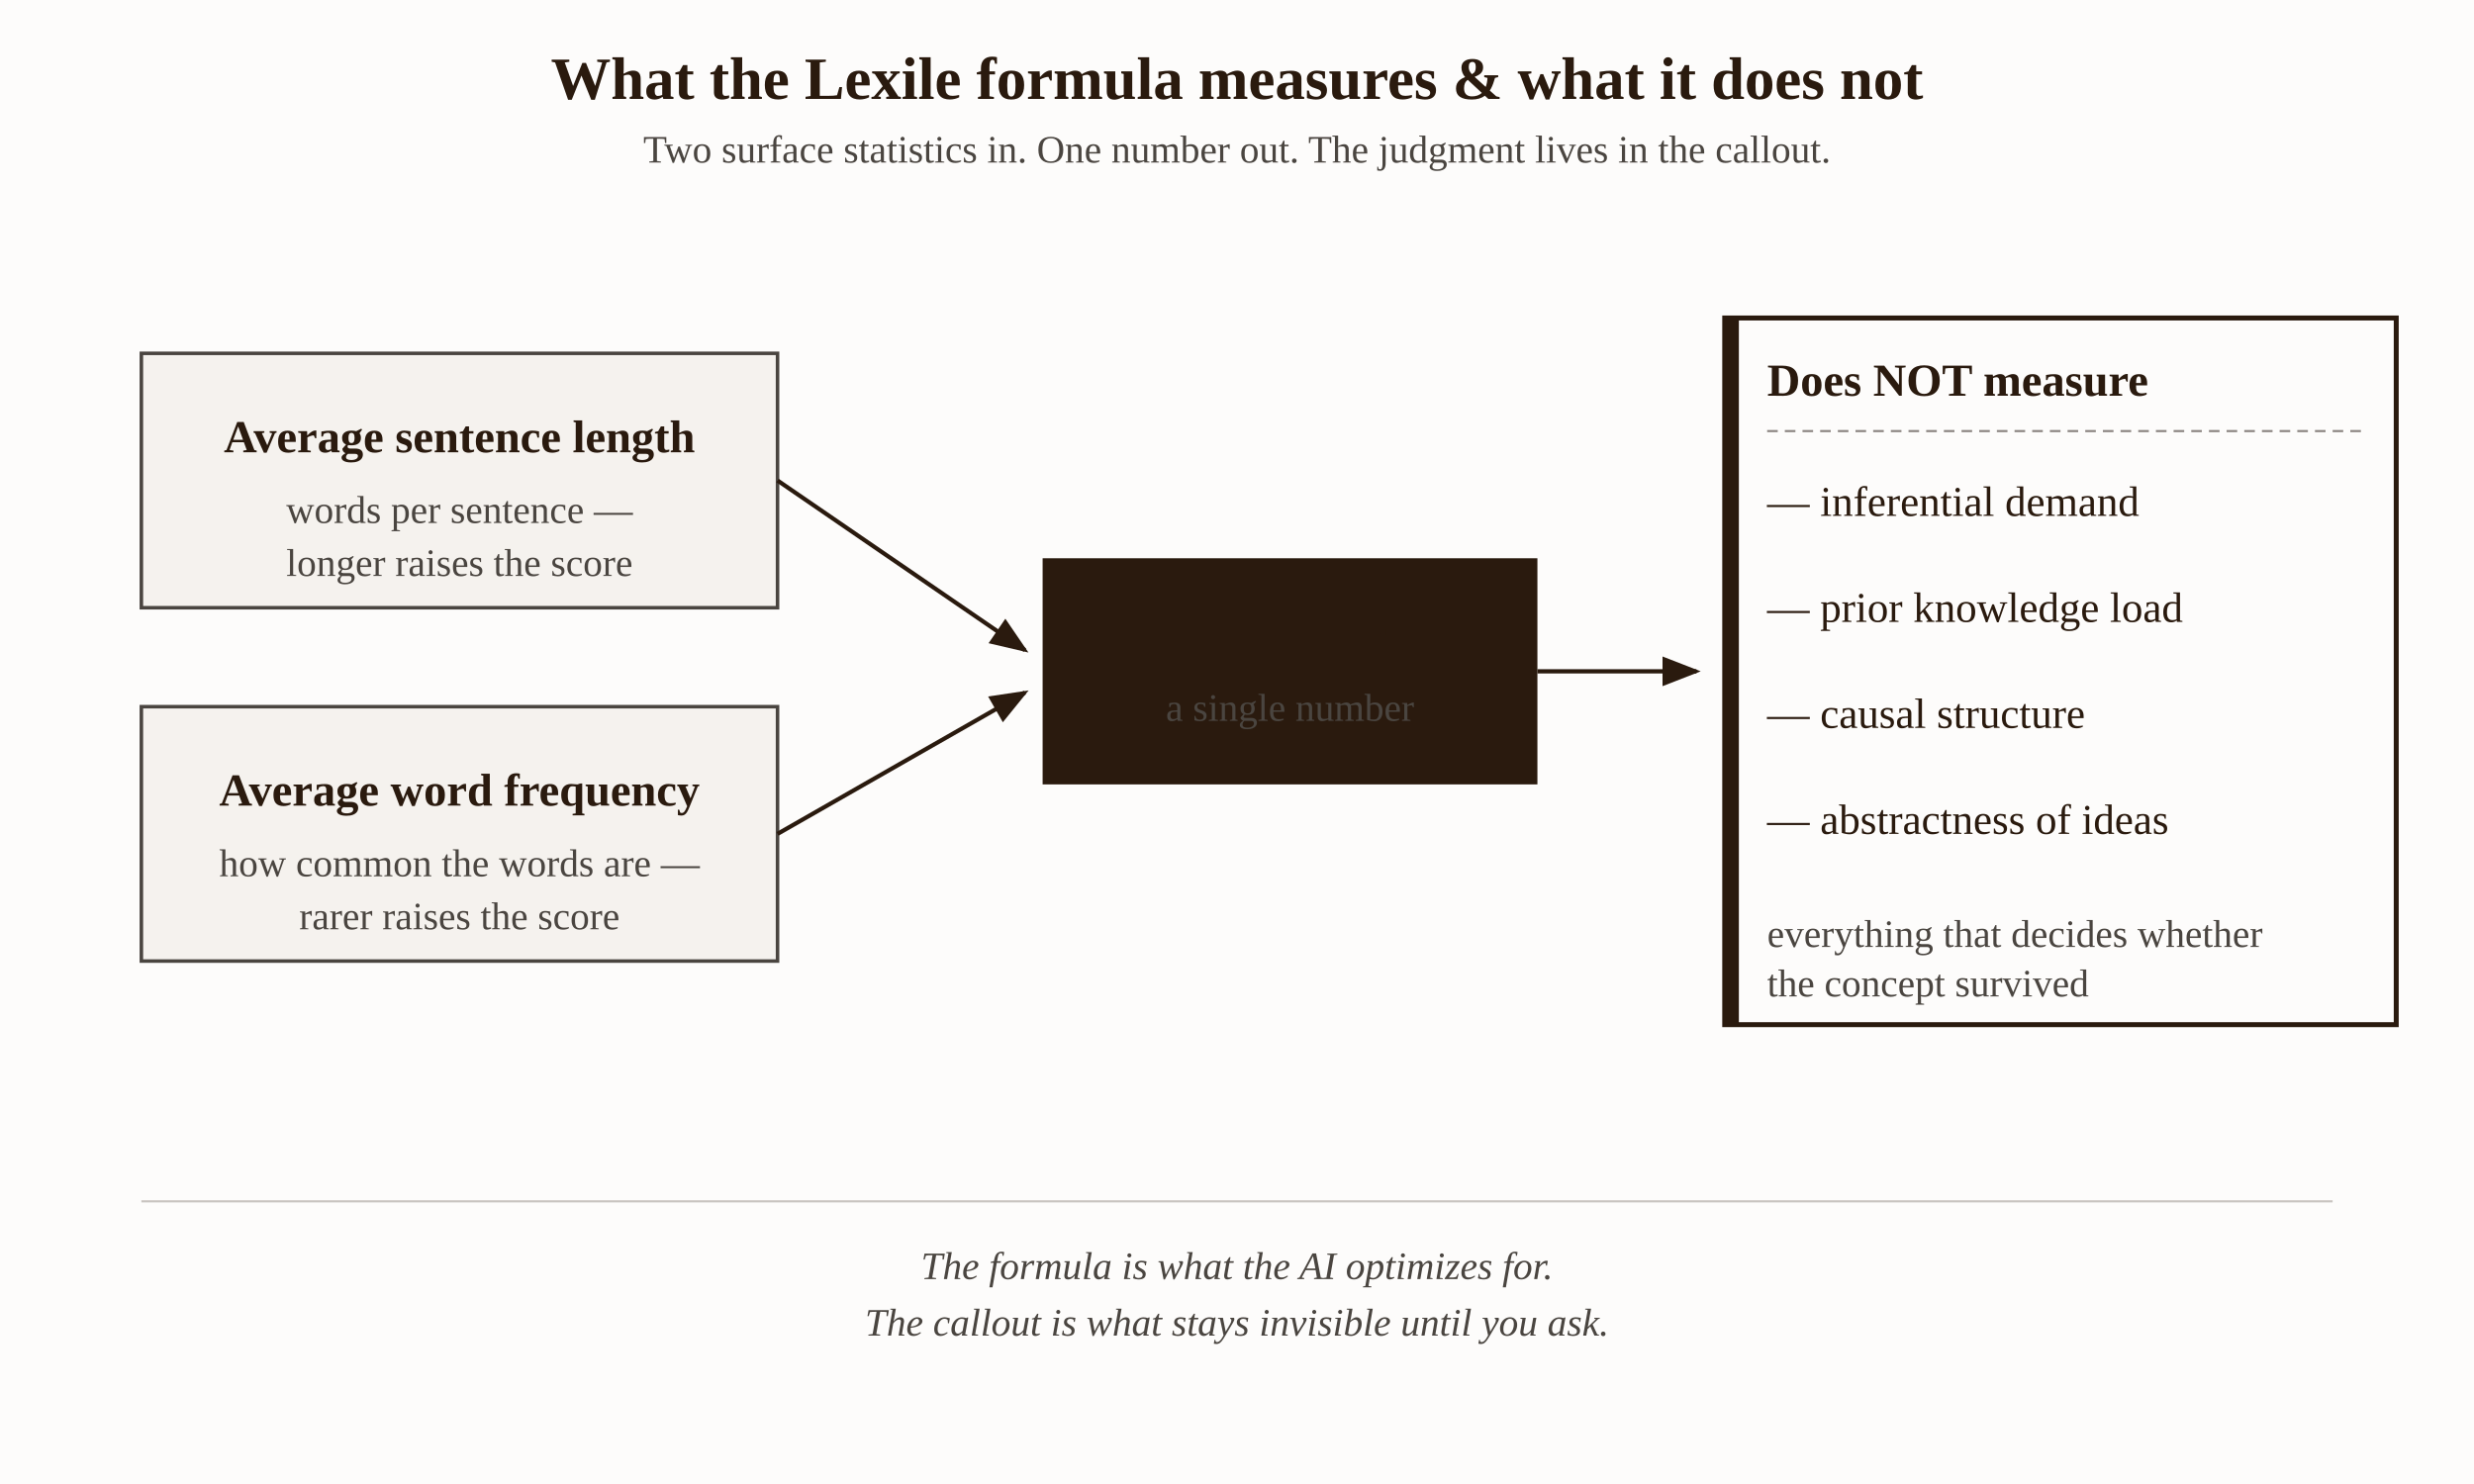
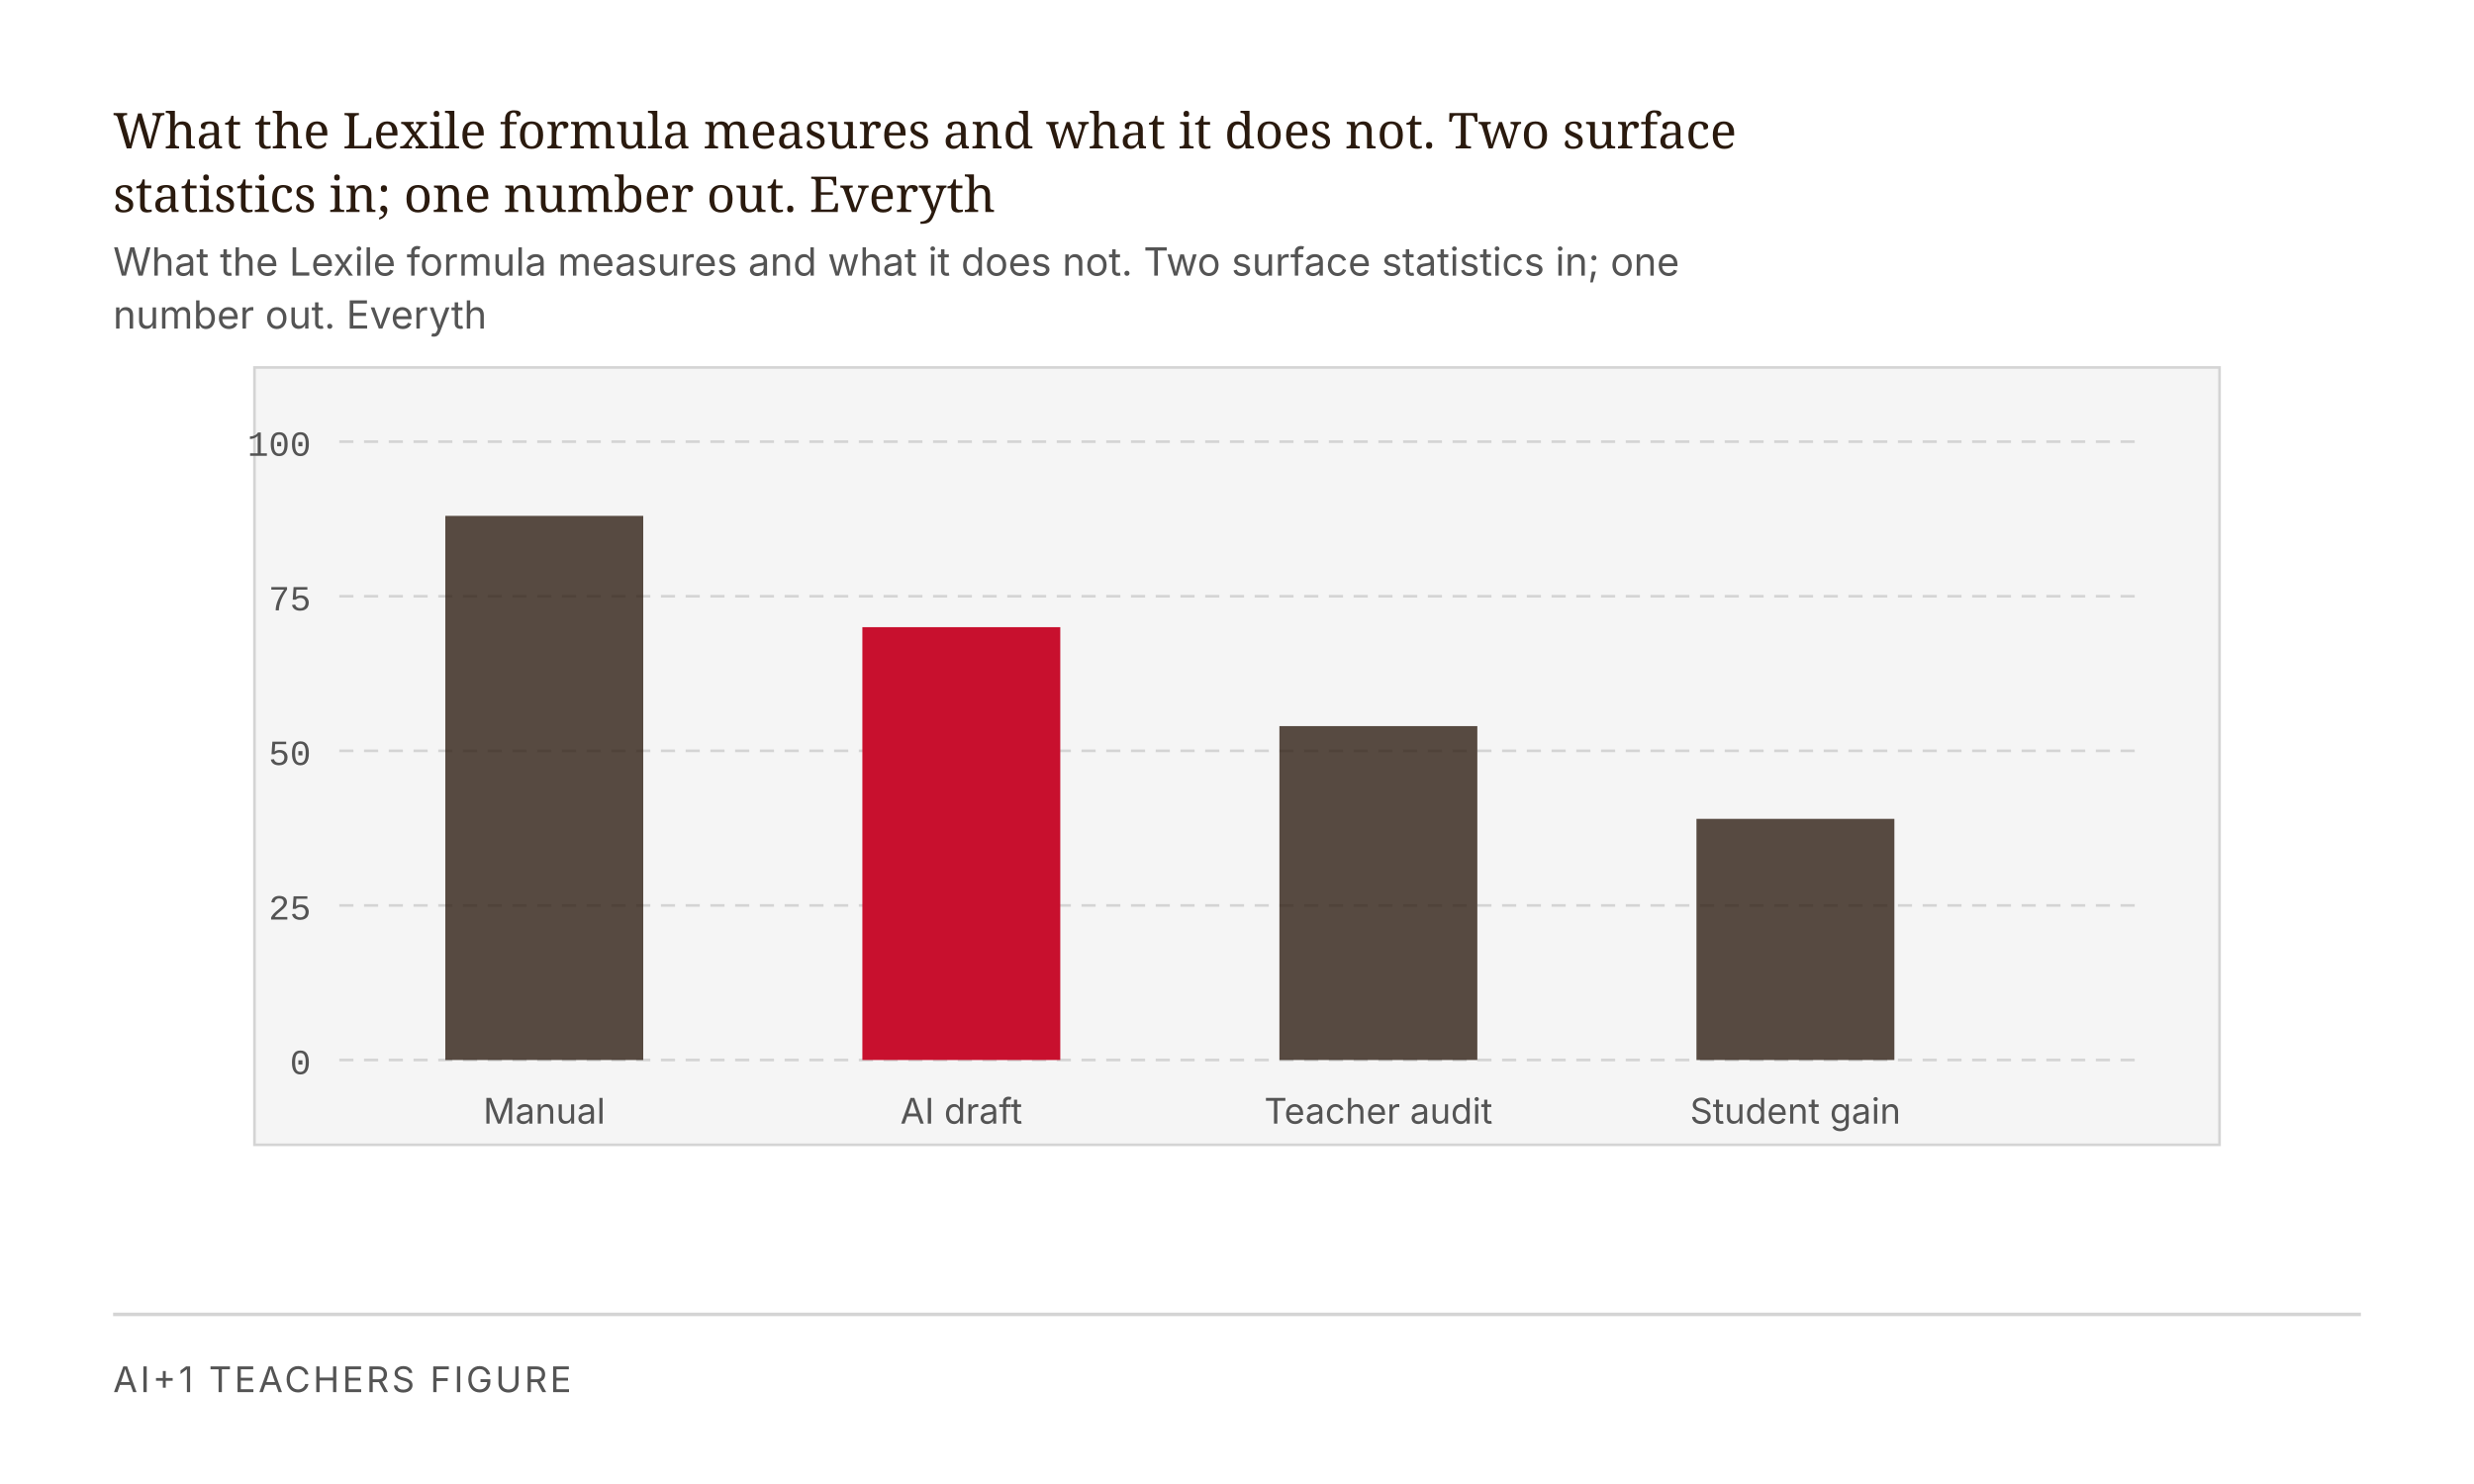
- <svg xmlns="http://www.w3.org/2000/svg" viewBox="0 0 700 420" role="img" aria-labelledby="t06f1 d06f1">
+ <svg xmlns="http://www.w3.org/2000/svg" viewBox="0 0 700 420" role="img" aria-labelledby="title desc">
  <defs>
-     <style>
-       .ti { font-family: 'EB Garamond', Georgia, 'Times New Roman', serif; font-size: 17px; font-weight: bold; fill: #2a1a0e; }
-       .hd { font-family: 'EB Garamond', Georgia, 'Times New Roman', serif; font-size: 13px; font-weight: bold; fill: #2a1a0e; }
-       .lb { font-family: 'EB Garamond', Georgia, 'Times New Roman', serif; font-size: 12px; fill: #2a1a0e; }
-       .sm { font-family: 'EB Garamond', Georgia, 'Times New Roman', serif; font-size: 11px; fill: #4a4540; }
-       .cap { font-family: 'EB Garamond', Georgia, 'Times New Roman', serif; font-size: 11px; font-style: italic; fill: #4a4540; }
-       .tile-in { fill: #f5f2ee; stroke: #4a4540; stroke-width: 1; }
-       .tile-out { fill: #2a1a0e; }
-       .callout-box { fill: #fdfcfb; stroke: #2a1a0e; stroke-width: 1.4; }
-       .callout-stripe { fill: #2a1a0e; }
-     </style>
-     <marker id="arr6a" markerWidth="9" markerHeight="7" refX="8" refY="3.5" orient="auto">
-       <polygon points="0 0, 9 3.5, 0 7" fill="#2a1a0e" />
+     <marker id="arrow" markerWidth="8" markerHeight="6" refX="7" refY="3" orient="auto">
+       <polygon points="0 0, 8 3, 0 6" fill="#2a1a0e" />
    </marker>
  </defs>
-   <rect width="700" height="420" fill="#fdfcfb" />
-   <text x="350" y="28" text-anchor="middle" class="ti">What the Lexile formula measures &amp; what it does not</text>
-   <text x="350" y="46" text-anchor="middle" class="sm">Two surface statistics in. One number out. The judgment lives in the callout.</text>
-   <g>
-     <rect class="tile-in" x="40" y="100" width="180" height="72" />
-     <text x="130" y="128" text-anchor="middle" class="hd">Average sentence length</text>
-     <text x="130" y="148" text-anchor="middle" class="sm">words per sentence —</text>
-     <text x="130" y="163" text-anchor="middle" class="sm">longer raises the score</text>
-     <rect class="tile-in" x="40" y="200" width="180" height="72" />
-     <text x="130" y="228" text-anchor="middle" class="hd">Average word frequency</text>
-     <text x="130" y="248" text-anchor="middle" class="sm">how common the words are —</text>
-     <text x="130" y="263" text-anchor="middle" class="sm">rarer raises the score</text>
-   </g>
-   <path d="M 220 136 L 290 184" fill="none" stroke="#2a1a0e" stroke-width="1.2" marker-end="url(#arr6a)" />
-   <path d="M 220 236 L 290 196" fill="none" stroke="#2a1a0e" stroke-width="1.2" marker-end="url(#arr6a)" />
-   <g>
-     <rect class="tile-out" x="295" y="158" width="140" height="64" />
-     <text x="365" y="184" text-anchor="middle" class="hd" fill="#fdfcfb">Lexile score</text>
-     <text x="365" y="204" text-anchor="middle" class="sm" fill="#c8c4c0">a single number</text>
-   </g>
-   <path d="M 435 190 L 480 190" fill="none" stroke="#2a1a0e" stroke-width="1.2" marker-end="url(#arr6a)" />
-   <g>
-     <rect class="callout-box" x="488" y="90" width="190" height="200" />
-     <rect class="callout-stripe" x="488" y="90" width="4" height="200" />
-     <text x="500" y="112" class="hd">Does NOT measure</text>
-     <line x1="500" y1="122" x2="668" y2="122" stroke="#8a8480" stroke-width="0.6" stroke-dasharray="3 2" />
-     <text x="500" y="146" class="lb">— inferential demand</text>
-     <text x="500" y="176" class="lb">— prior knowledge load</text>
-     <text x="500" y="206" class="lb">— causal structure</text>
-     <text x="500" y="236" class="lb">— abstractness of ideas</text>
-     <text x="500" y="268" class="sm">everything that decides whether</text>
-     <text x="500" y="282" class="sm">the concept survived</text>
-   </g>
-   <line x1="40" y1="340" x2="660" y2="340" stroke="#c8c4c0" stroke-width="0.6" />
-   <text x="350" y="362" text-anchor="middle" class="cap">The formula is what the AI optimizes for.</text>
-   <text x="350" y="378" text-anchor="middle" class="cap">The callout is what stays invisible until you ask.</text>
+   <rect x="0" y="0" width="700" height="420" fill="#FFFFFF" />
+   <text x="32" y="42" font-family="'EB Garamond', 'Garamond', Georgia, serif" font-size="14" font-weight="400" fill="#2a1a0e">What the Lexile formula measures and what it does not. Two surface</text>
+   <text x="32" y="60" font-family="'EB Garamond', 'Garamond', Georgia, serif" font-size="14" font-weight="400" fill="#2a1a0e">statistics in; one number out. Everyth</text>
+   <text x="32" y="78" font-family="'Inter', -apple-system, 'Helvetica Neue', sans-serif" font-size="11" fill="#545454">What the Lexile formula measures and what it does not. Two surface statistics in; one</text>
+   <text x="32" y="93" font-family="'Inter', -apple-system, 'Helvetica Neue', sans-serif" font-size="11" fill="#545454">number out. Everyth</text>
+   <rect x="72" y="104" width="556" height="220" fill="#F5F5F5" stroke="#D4D4D4" stroke-width="0.75" />
+   <line x1="96" x2="604" y1="300" y2="300" stroke="#D4D4D4" stroke-width="0.75" stroke-dasharray="4 3" />
+   <text x="88" y="304" text-anchor="end" font-family="'JetBrains Mono', 'Fira Code', 'Courier New', monospace" font-size="10" fill="#545454">0</text>
+   <line x1="96" x2="604" y1="256.25" y2="256.25" stroke="#D4D4D4" stroke-width="0.75" stroke-dasharray="4 3" />
+   <text x="88" y="260.25" text-anchor="end" font-family="'JetBrains Mono', 'Fira Code', 'Courier New', monospace" font-size="10" fill="#545454">25</text>
+   <line x1="96" x2="604" y1="212.5" y2="212.5" stroke="#D4D4D4" stroke-width="0.75" stroke-dasharray="4 3" />
+   <text x="88" y="216.5" text-anchor="end" font-family="'JetBrains Mono', 'Fira Code', 'Courier New', monospace" font-size="10" fill="#545454">50</text>
+   <line x1="96" x2="604" y1="168.75" y2="168.75" stroke="#D4D4D4" stroke-width="0.75" stroke-dasharray="4 3" />
+   <text x="88" y="172.75" text-anchor="end" font-family="'JetBrains Mono', 'Fira Code', 'Courier New', monospace" font-size="10" fill="#545454">75</text>
+   <line x1="96" x2="604" y1="125" y2="125" stroke="#D4D4D4" stroke-width="0.75" stroke-dasharray="4 3" />
+   <text x="88" y="129" text-anchor="end" font-family="'JetBrains Mono', 'Fira Code', 'Courier New', monospace" font-size="10" fill="#545454">100</text>
+   <rect x="126" y="146" width="56" height="154" fill="#2a1a0e" opacity="0.78" />
+   <text x="154" y="318" text-anchor="middle" font-family="'Inter', -apple-system, 'Helvetica Neue', sans-serif" font-size="10" fill="#545454">Manual</text>
+   <rect x="244" y="177.5" width="56" height="122.5" fill="#C8102E" opacity="1" />
+   <text x="272" y="318" text-anchor="middle" font-family="'Inter', -apple-system, 'Helvetica Neue', sans-serif" font-size="10" fill="#545454">AI draft</text>
+   <rect x="362" y="205.5" width="56" height="94.5" fill="#2a1a0e" opacity="0.78" />
+   <text x="390" y="318" text-anchor="middle" font-family="'Inter', -apple-system, 'Helvetica Neue', sans-serif" font-size="10" fill="#545454">Teacher audit</text>
+   <rect x="480" y="231.75" width="56" height="68.25" fill="#2a1a0e" opacity="0.78" />
+   <text x="508" y="318" text-anchor="middle" font-family="'Inter', -apple-system, 'Helvetica Neue', sans-serif" font-size="10" fill="#545454">Student gain</text>
+   <line x1="32" x2="668" y1="372" y2="372" stroke="#D4D4D4" />
+   <text x="32" y="394" font-family="'Inter', -apple-system, 'Helvetica Neue', sans-serif" font-size="10" fill="#545454" letter-spacing="0.08em">AI+1 TEACHERS FIGURE</text>
</svg>
